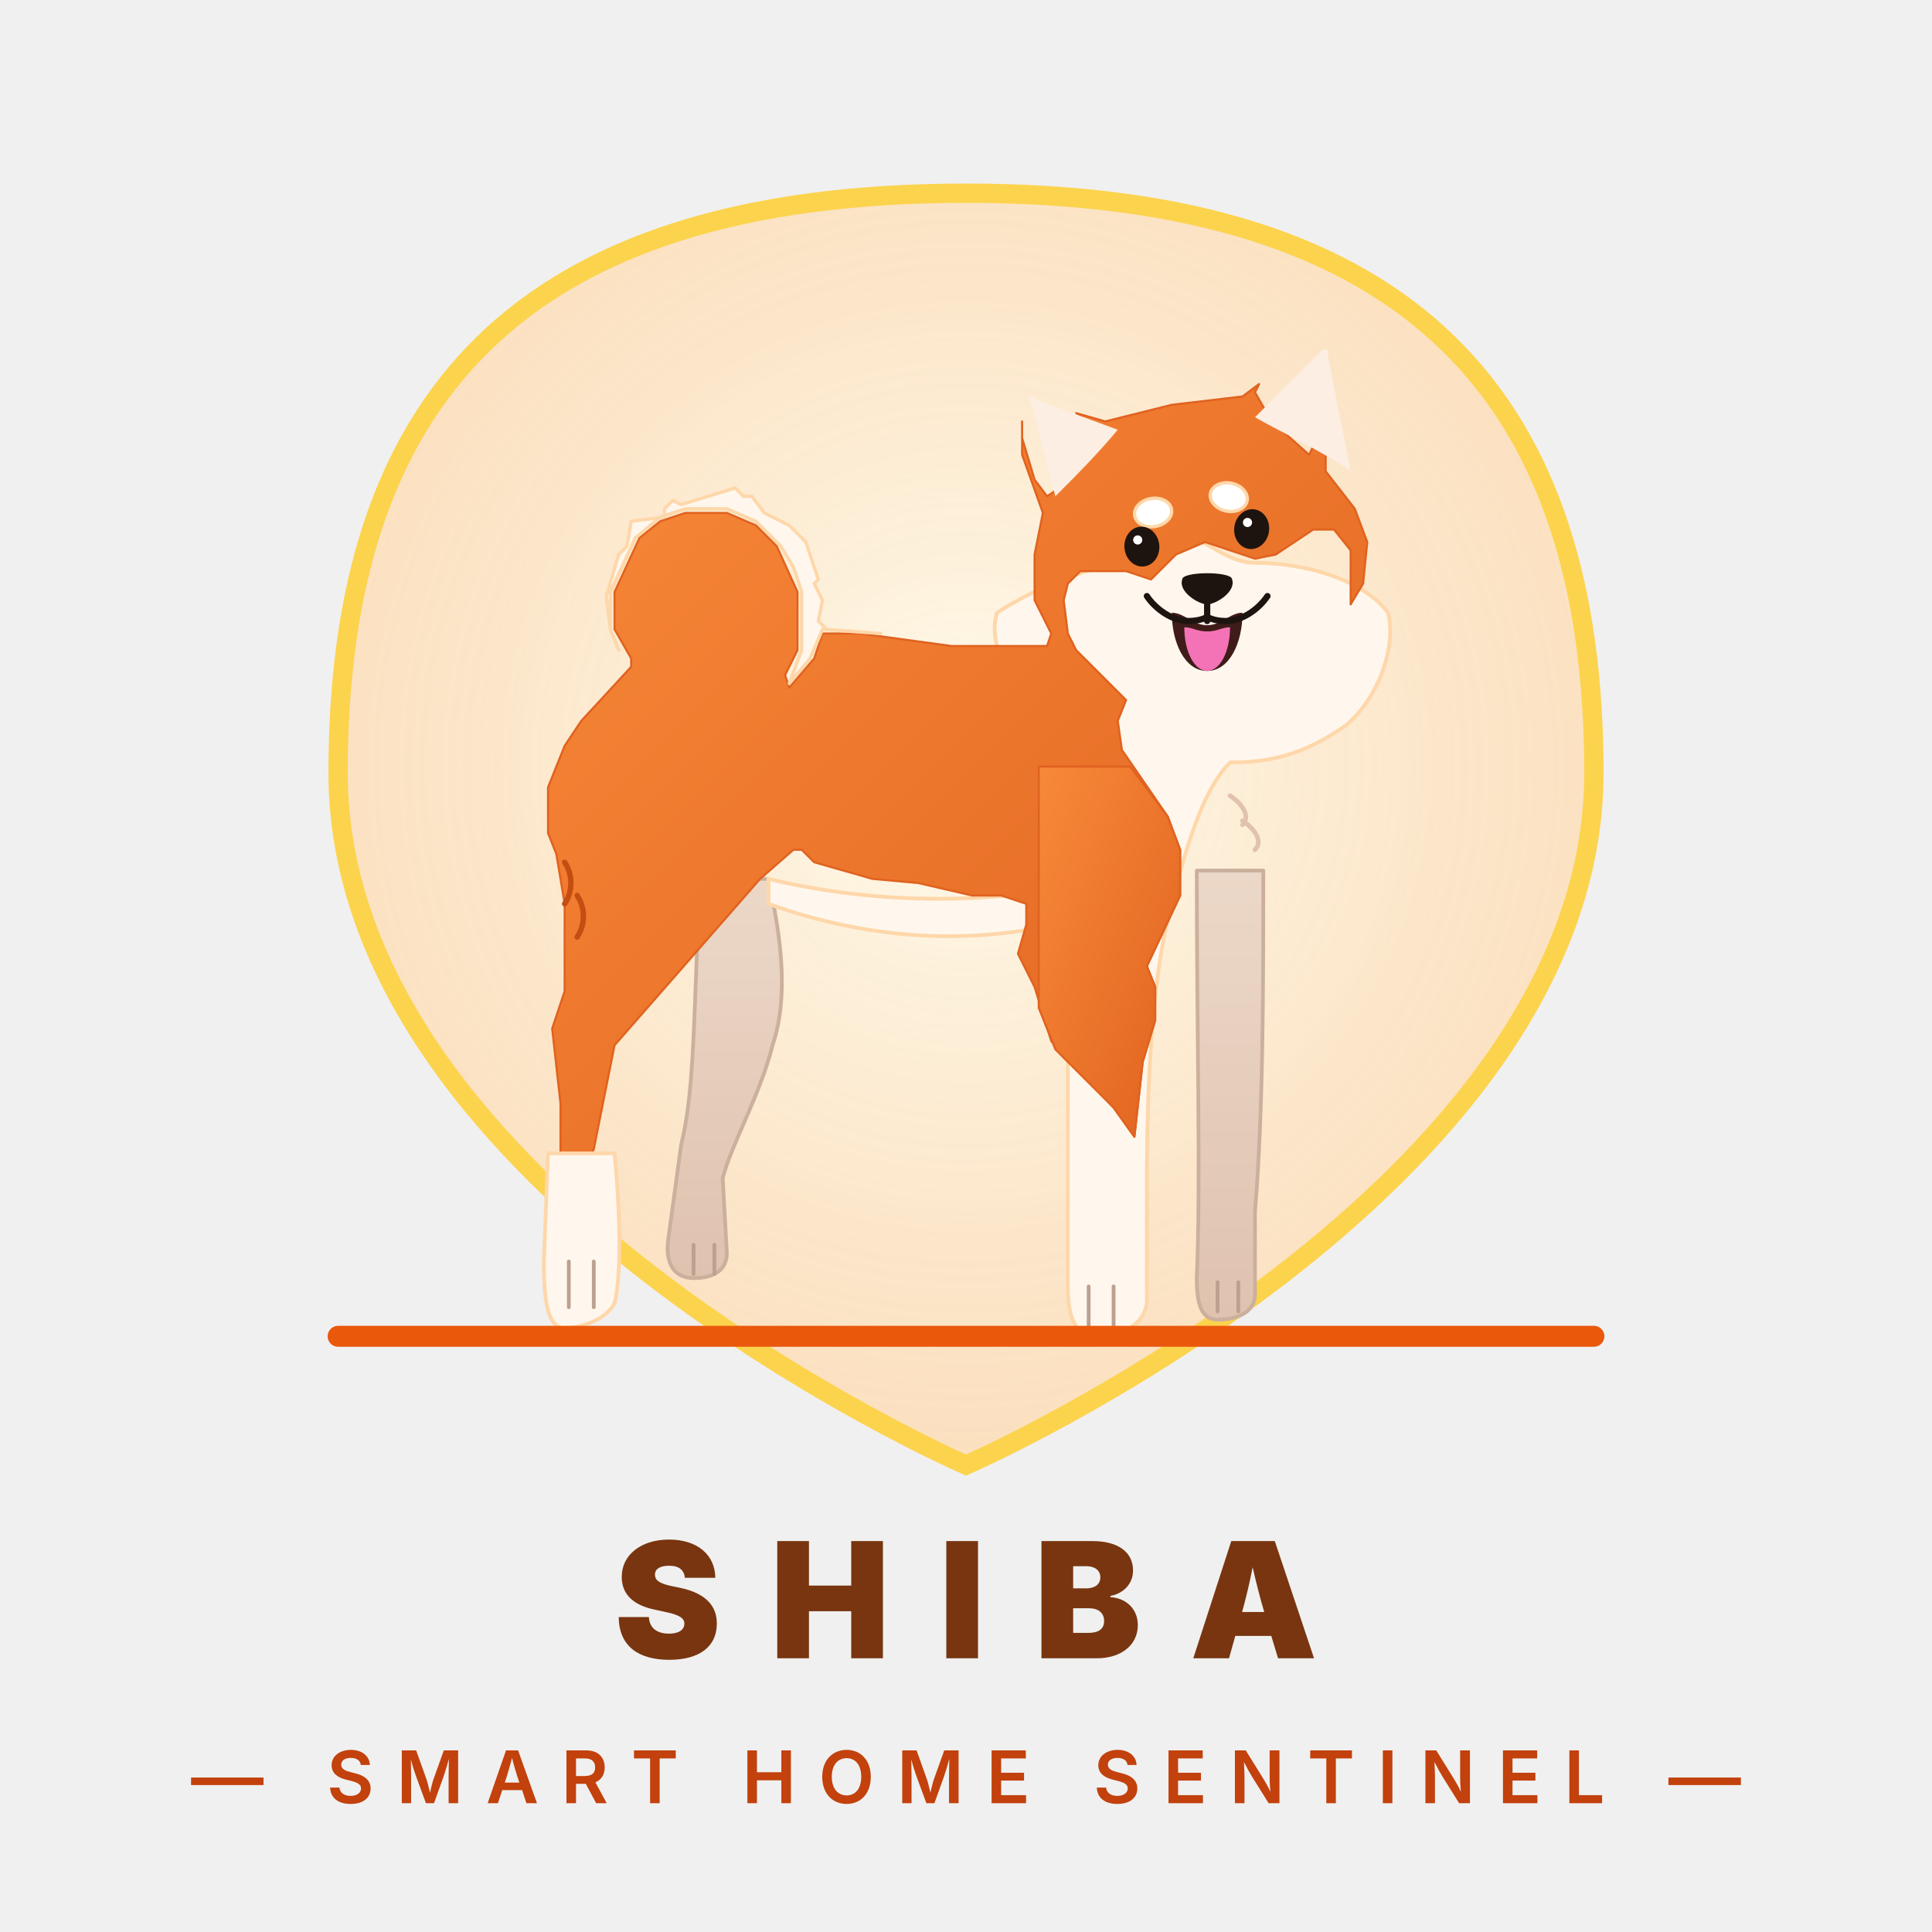
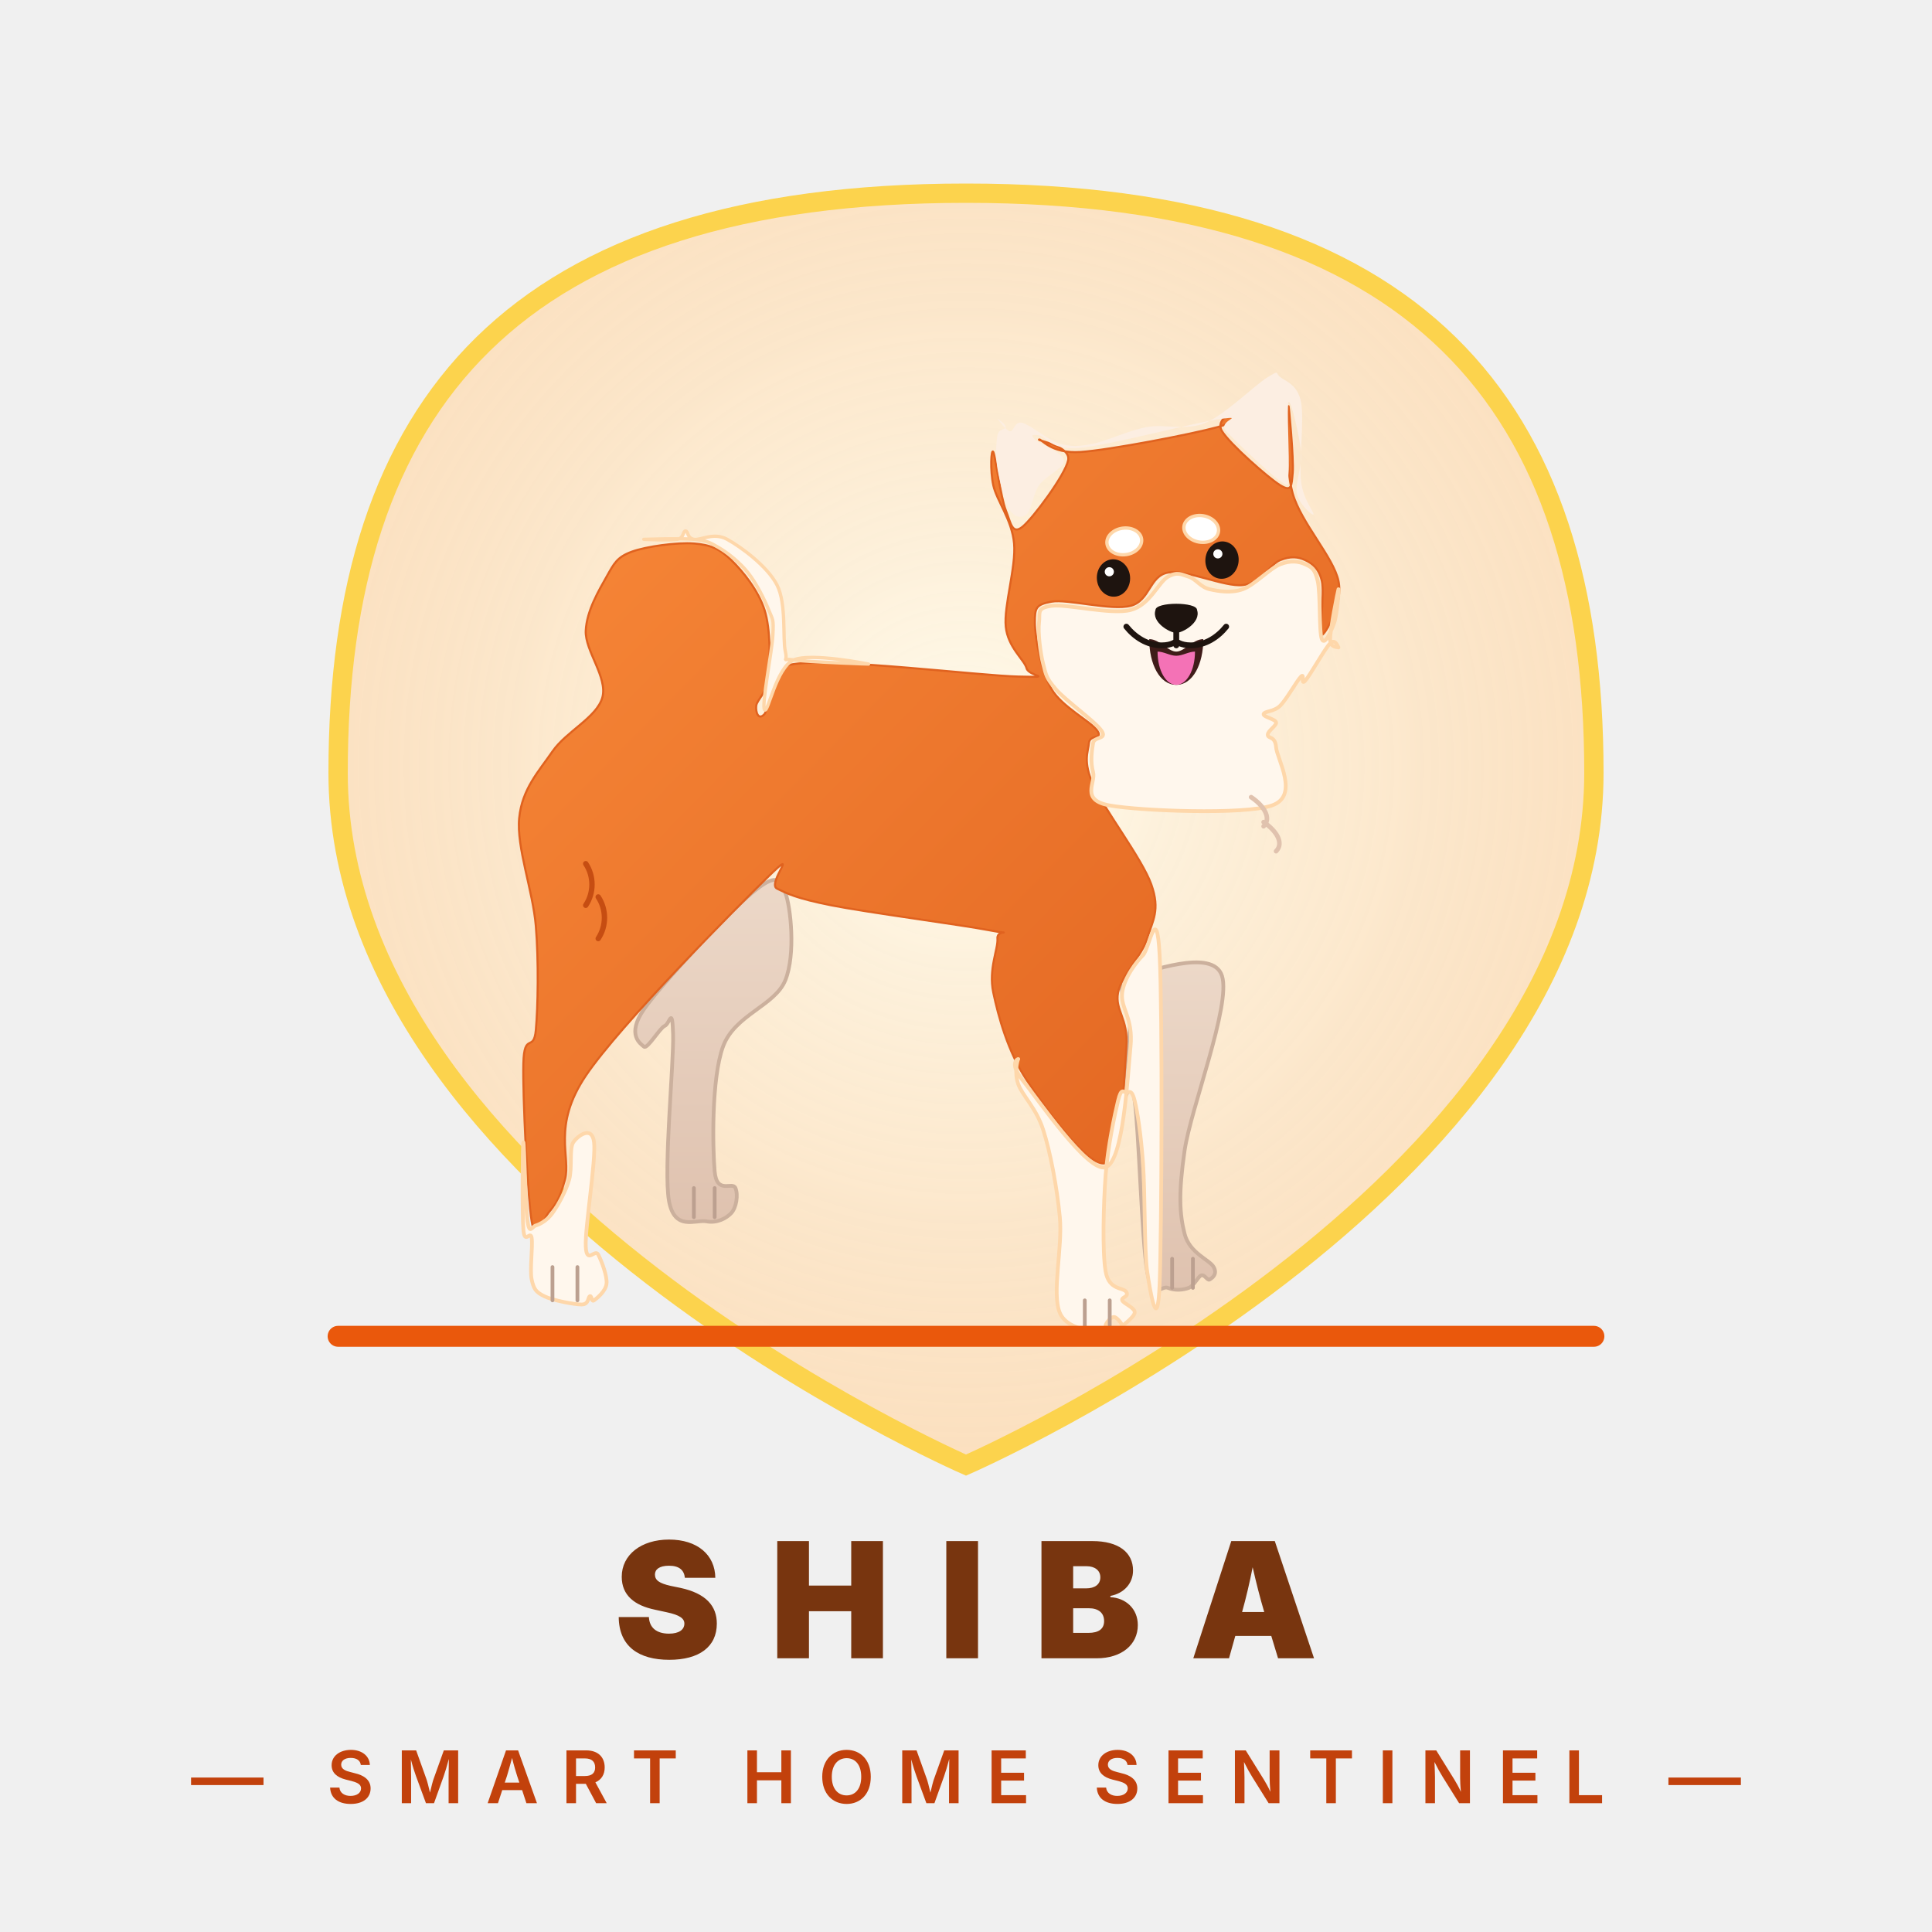
<svg xmlns="http://www.w3.org/2000/svg" viewBox="0 0 120 120" width="100%" height="100%">
  <defs>
    <linearGradient id="shiba-orange" x1="0%" y1="0%" x2="100%" y2="100%">
      <stop offset="0%" stop-color="#f88939" />
      <stop offset="100%" stop-color="#e0621f" />
    </linearGradient>
    <linearGradient id="shiba-far-leg" x1="0%" y1="0%" x2="0%" y2="100%">
      <stop offset="0%" stop-color="#ecd8c8" />
      <stop offset="100%" stop-color="#dfc2af" />
    </linearGradient>
    <radialGradient id="shiba-shield-warm" cx="50%" cy="45%" r="60%">
      <stop offset="0%" stop-color="#fffbeb" stop-opacity="0.95" />
      <stop offset="100%" stop-color="#fed7aa" stop-opacity="0.75" />
    </radialGradient>
  </defs>
  <path d="M 60 12 C 88 12 99 25 99 48 C 99 74 60 91 60 91 C 60 91 21 74 21 48 C 21 25 32 12 60 12 Z" fill="url(#shiba-shield-warm)" stroke="#fcd34d" stroke-width="1.2" />
-   <g transform="translate(23.19, 17.91) scale(0.2583)">
-     <defs>
-       <linearGradient id="shiba-orange" x1="0%" y1="0%" x2="100%" y2="100%">
-         <stop offset="0%" stop-color="#f88939" />
-         <stop offset="100%" stop-color="#e0621f" />
-       </linearGradient>
-       <linearGradient id="shiba-far-leg" x1="0%" y1="0%" x2="0%" y2="100%">
-         <stop offset="0%" stop-color="#edd8c8" />
-         <stop offset="100%" stop-color="#dfc2af" />
-       </linearGradient>
-     </defs>
-     <g id="far-hind-leg" fill="url(#shiba-far-leg)" stroke="#cbb09d" stroke-width="0.9" stroke-linejoin="round">
-       <path d="M 82 142 L 95 142 C 98 156 100 170 96 182 C 93 194 86 206 84 214 L 85 232 C 85 236 82 238 77 238 C 72 238 70 234 71 228 L 74 206 C 77 194 77 178 78 155 Z" />
+   <g transform="translate(24.5, 18.0) scale(0.2583)">
+     <g id="far-hind-leg">
+       <path d="M 94.0 145.0 C 92.7 141.5, 91.7 140.3, 86.0 145.0 C 80.3 149.7, 64.3 166.8, 60.0 173.0 C 55.7 179.2, 59.2 181.3, 60.0 182.0 C 60.8 182.7, 63.8 177.5, 65.0 177.0 C 66.2 176.5, 66.8 172.0, 67.0 179.0 C 67.2 186.0, 64.7 211.5, 66.0 219.0 C 67.3 226.5, 72.5 223.5, 75.0 224.0 C 77.5 224.5, 79.8 223.3, 81.0 222.0 C 82.2 220.7, 82.7 217.7, 82.0 216.0 C 81.3 214.3, 77.5 217.7, 77.0 212.0 C 76.5 206.3, 76.2 189.7, 79.0 182.0 C 81.8 174.3, 91.5 172.2, 94.0 166.0 C 96.5 159.8, 95.3 148.5, 94.0 145.0 Z" fill="url(#shiba-far-leg)" stroke="#cbb09d" stroke-width="0.9" stroke-linejoin="round" />
+       <line x1="72" y1="216" x2="72" y2="223" stroke="#bca090" stroke-width="0.9" stroke-linecap="round" />
+       <line x1="77" y1="216" x2="77" y2="223" stroke="#bca090" stroke-width="0.9" stroke-linecap="round" />
    </g>
-     <line x1="77" y1="230" x2="77" y2="237" stroke="#bca090" stroke-width="0.9" stroke-linecap="round" />
-     <line x1="82" y1="230" x2="82" y2="237" stroke="#bca090" stroke-width="0.9" stroke-linecap="round" />
-     <path d="     M 198 140     L 214 140     C 214 168 214 198 212 222     L 212 242     C 212 246 208 248 203 248     C 199 248 198 244 198 238     C 199 215 198 180 198 140     Z" fill="url(#shiba-far-leg)" stroke="#cbb09d" stroke-width="0.9" stroke-linejoin="round" />
-     <line x1="203" y1="239" x2="203" y2="246" stroke="#bca090" stroke-width="0.9" stroke-linecap="round" />
-     <line x1="208" y1="239" x2="208" y2="246" stroke="#bca090" stroke-width="0.9" stroke-linecap="round" />
-     <path d="M 95 142 C 120 148 145 148 168 144 L 168 152 C 145 158 120 157 95 148 Z" fill="#fff7ed" stroke="#fed7aa" stroke-width="0.9" />
-     <path d="     M 150 78     C 156 74 168 68 180 66     C 187 66 192 60 196 60     C 200 60 205 66 212 66     C 224 66 238 70 244 78     C 246 86 242 98 234 105     C 224 112 216 114 206 114     C 200 120 196 132 192 148     C 188 162 186 185 186 215     L 186 244     C 185 250 179 252 174 252     C 169 252 167 248 167 240     L 167 175     C 168 152 170 132 170 115     C 164 110 156 102 152 92     C 149 85 149 81 150 78     Z" fill="#fff7ed" stroke="#fed7aa" stroke-width="0.9" stroke-linejoin="round" />
-     <path d="M 227.0 21.0 L 228.0 34.0 L 225.0 40.0 L 216.0 32.0 L 212.0 25.0 L 213.0 23.0 L 209.0 26.0 L 192.0 28.0 L 176.0 32.0 L 169.0 30.0 L 173.0 33.0 L 173.0 35.0 L 168.0 40.0 L 165.0 48.0 L 162.0 50.0 L 159.0 46.0 L 156.0 36.0 L 156.0 32.0 L 156.0 40.0 L 161.0 54.0 L 159.0 64.0 L 159.0 75.0 L 163.0 83.0 L 162.0 86.0 L 139.0 86.0 L 117.0 83.0 L 108.0 83.0 L 106.0 89.0 L 100.0 96.0 L 99.0 93.0 L 102.0 87.0 L 102.0 73.0 L 97.0 62.0 L 92.0 57.0 L 85.0 54.0 L 75.0 54.0 L 69.0 56.0 L 64.0 60.0 L 58.0 73.0 L 58.0 82.0 L 62.0 89.0 L 62.0 91.0 L 50.0 104.0 L 46.0 110.0 L 42.0 120.0 L 42.0 131.0 L 44.0 136.0 L 46.0 148.0 L 46.0 169.0 L 43.0 178.0 L 45.0 196.0 L 45.0 218.0 L 49.0 215.0 L 53.0 207.0 L 58.0 182.0 L 93.0 142.0 L 101.0 135.0 L 103.0 135.0 L 106.0 138.0 L 120.0 142.0 L 131.0 143.0 L 144.0 146.0 L 151.0 146.0 L 157.0 148.0 L 157.0 153.0 L 155.0 160.0 L 159.0 168.0 L 163.0 181.0 L 178.0 197.0 L 183.0 204.0 L 185.0 186.0 L 188.0 176.0 L 188.0 168.0 L 186.0 163.0 L 194.0 146.0 L 194.0 135.0 L 191.0 127.0 L 180.0 111.0 L 179.0 104.0 L 181.0 99.0 L 169.0 87.0 L 167.0 83.0 L 166.0 75.0 L 167.0 71.0 L 170.0 68.0 L 181.0 68.0 L 187.0 70.0 L 193.0 64.0 L 200.0 61.0 L 212.0 65.0 L 217.0 64.0 L 226.0 58.0 L 231.0 58.0 L 235.0 63.0 L 235.0 76.0 L 238.0 71.0 L 239.0 61.0 L 236.0 53.0 L 229.0 44.0 L 229.0 32.0 Z" fill="url(#shiba-orange)" stroke="#e0621f" stroke-width="0.5" stroke-linejoin="round" />
-     <path d="M 160.0 115.0 L 160.0 173.0 L 164.0 183.0 L 178.0 197.0 L 183.0 204.0 L 185.0 186.0 L 188.0 176.0 L 188.0 168.0 L 186.0 163.0 L 194.0 146.0 L 194.0 135.0 L 191.0 127.0 L 182.0 115.0 Z" fill="url(#shiba-orange)" stroke="#e0621f" stroke-width="0.5" stroke-linejoin="round" />
-     <path d="M 42 208 L 58 208 C 59 218 60 236 58 244 C 56 248 50 250 46 250 C 42 250 41 244 41 234 Z" fill="#fff7ed" stroke="#fed7aa" stroke-width="0.9" stroke-linejoin="round" />
-     <path d="M 56.0 74.0 L 57.0 82.0 L 59.0 87.0 L 57.0 82.0 L 57.0 73.0 L 63.0 60.0 L 69.0 55.0 L 75.0 53.0 L 85.0 53.0 L 92.0 56.0 L 98.0 62.0 L 101.0 67.0 L 103.0 73.0 L 103.0 87.0 L 100.0 95.0 L 105.0 89.0 L 108.0 82.0 L 122.0 83.0 L 109.0 82.0 L 107.0 80.0 L 108.0 75.0 L 106.0 71.0 L 107.0 70.0 L 104.0 61.0 L 100.0 57.0 L 94.0 54.0 L 91.0 50.0 L 89.0 50.0 L 87.0 48.0 L 74.0 52.0 L 72.0 51.0 L 70.0 53.0 L 70.0 55.0 L 62.0 56.0 L 61.0 62.0 L 59.0 64.0 Z" fill="#fff7ed" stroke="#fed7aa" stroke-width="0.8" stroke-linejoin="round" />
-     <path d="M 164 50 L 158 27 C 157 26 159 26 160 27 L 179 34 C 174 40 169 45 164 50 Z" fill="#fceee2" />
-     <path d="M 212 31 L 228 15 C 229 14 230 15 229.5 16 L 235 44 C 228 39 219 35 212 31 Z" fill="#fceee2" />
+     <g id="far-front-leg">
+       <path d="M 177.0 165.0 C 173.0 165.7, 175.0 167.3, 175.0 169.0 C 175.0 170.7, 177.0 170.8, 177.0 175.0 C 177.0 179.2, 174.8 190.7, 175.0 194.0 C 175.2 197.3, 177.0 188.0, 178.0 195.0 C 179.0 202.0, 179.7 228.5, 181.0 236.0 C 182.3 243.5, 184.3 239.3, 186.0 240.0 C 187.7 240.7, 189.7 240.5, 191.0 240.0 C 192.3 239.5, 193.2 237.3, 194.0 237.0 C 194.8 236.7, 195.5 238.3, 196.0 238.0 C 196.5 237.7, 198.0 236.8, 197.0 235.0 C 196.0 233.2, 191.2 231.7, 190.0 227.0 C 188.8 222.3, 188.5 217.3, 190.0 207.0 C 191.5 196.7, 201.2 172.0, 199.0 165.0 C 196.8 158.0, 181.0 164.3, 177.0 165.0 Z" fill="url(#shiba-far-leg)" stroke="#cbb09d" stroke-width="0.9" stroke-linejoin="round" />
+       <line x1="187" y1="233" x2="187" y2="240" stroke="#bca090" stroke-width="0.9" stroke-linecap="round" />
+       <line x1="192" y1="233" x2="192" y2="240" stroke="#bca090" stroke-width="0.9" stroke-linecap="round" />
+     </g>
+     <path id="main-orange-body" d="M 215.0 28.0 C 215.0 27.2, 216.3 40.8, 216.0 44.0 C 215.7 47.2, 215.8 48.7, 213.0 47.0 C 210.2 45.3, 200.8 37.0, 199.0 34.0 C 197.2 31.0, 202.2 29.2, 202.0 29.0 C 201.8 28.8, 204.2 31.3, 198.0 33.0 C 191.8 34.7, 172.2 38.5, 165.0 39.0 C 157.8 39.5, 155.5 35.7, 155.0 36.0 C 154.5 36.3, 162.7 37.5, 162.0 41.0 C 161.3 44.5, 153.5 55.0, 151.0 57.0 C 148.5 59.0, 148.2 56.0, 147.0 53.0 C 145.8 50.0, 144.5 40.0, 144.0 39.0 C 143.5 38.0, 143.2 43.3, 144.0 47.0 C 144.8 50.7, 148.5 55.3, 149.0 61.0 C 149.5 66.7, 146.5 76.0, 147.0 81.0 C 147.5 86.0, 151.5 89.0, 152.0 91.0 C 152.5 93.0, 159.3 93.2, 150.0 93.0 C 140.7 92.8, 106.2 88.5, 96.0 90.0 C 85.8 91.5, 90.5 100.3, 89.0 102.0 C 87.5 103.7, 86.8 101.5, 87.0 100.0 C 87.2 98.5, 89.7 96.8, 90.0 93.0 C 90.3 89.2, 90.5 81.7, 89.0 77.0 C 87.5 72.3, 83.8 67.7, 81.0 65.0 C 78.2 62.3, 76.0 61.3, 72.0 61.0 C 68.0 60.7, 60.5 61.7, 57.0 63.0 C 53.5 64.3, 52.8 65.8, 51.0 69.0 C 49.2 72.2, 46.2 77.2, 46.0 82.0 C 45.8 86.8, 51.3 93.2, 50.0 98.0 C 48.7 102.8, 41.3 106.2, 38.0 111.0 C 34.7 115.8, 30.7 120.0, 30.0 127.0 C 29.3 134.0, 33.3 144.5, 34.0 153.0 C 34.7 161.5, 34.5 172.5, 34.0 178.0 C 33.5 183.5, 31.2 178.3, 31.0 186.0 C 30.8 193.7, 32.0 218.0, 33.0 224.0 C 34.0 230.0, 35.7 223.7, 37.0 222.0 C 38.3 220.3, 39.5 219.5, 41.0 214.0 C 42.5 208.5, 37.8 201.2, 46.0 189.0 C 54.2 176.8, 82.3 148.5, 90.0 141.0 C 97.7 133.5, 89.5 142.8, 92.0 144.0 C 94.5 145.2, 96.5 146.3, 105.0 148.0 C 113.5 149.7, 136.3 152.7, 143.0 154.0 C 149.7 155.3, 144.8 153.5, 145.0 156.0 C 145.2 158.5, 142.8 163.3, 144.0 169.0 C 145.2 174.7, 147.5 183.2, 152.0 190.0 C 156.5 196.8, 167.0 211.3, 171.0 210.0 C 175.0 208.7, 175.5 188.8, 176.0 182.0 C 176.5 175.2, 173.2 173.3, 174.0 169.0 C 174.8 164.7, 179.7 160.3, 181.0 156.0 C 182.3 151.7, 184.2 149.2, 182.0 143.0 C 179.8 136.8, 170.5 124.7, 168.0 119.0 C 165.5 113.3, 166.8 111.2, 167.0 109.0 C 167.2 106.8, 170.5 108.2, 169.0 106.0 C 167.5 103.8, 160.5 100.3, 158.0 96.0 C 155.5 91.7, 154.0 83.5, 154.0 80.0 C 154.0 76.5, 154.2 75.7, 158.0 75.0 C 161.8 74.3, 172.3 77.2, 177.0 76.0 C 181.7 74.8, 181.5 68.8, 186.0 68.0 C 190.5 67.2, 199.5 71.5, 204.0 71.0 C 208.5 70.5, 210.5 66.0, 213.0 65.0 C 215.5 64.0, 217.3 64.2, 219.0 65.0 C 220.7 65.8, 222.3 67.0, 223.0 70.0 C 223.7 73.0, 222.3 83.0, 223.0 83.0 C 223.7 83.0, 228.2 75.7, 227.0 70.0 C 225.8 64.3, 218.0 56.0, 216.0 49.0 C 214.0 42.0, 215.0 28.8, 215.0 28.0 Z" fill="url(#shiba-orange)" stroke="#e0621f" stroke-width="0.5" stroke-linejoin="round" />
+     <path id="tail-tip" d="M 60.0 60.0 C 60.7 60.0, 69.0 59.7, 72.0 60.0 C 75.0 60.3, 75.8 60.7, 78.0 62.0 C 80.2 63.3, 83.0 65.5, 85.0 68.0 C 87.0 70.5, 89.0 74.5, 90.0 77.0 C 91.0 79.5, 91.2 79.0, 91.0 83.0 C 90.8 87.0, 88.2 100.0, 89.0 101.0 C 89.8 102.0, 91.8 90.8, 96.0 89.0 C 100.2 87.2, 114.0 90.0, 114.0 90.0 C 114.0 90.0, 99.3 89.5, 96.0 89.0 C 92.7 88.5, 94.7 90.0, 94.0 87.0 C 93.3 84.0, 94.3 75.5, 92.0 71.0 C 89.7 66.5, 83.3 61.8, 80.0 60.0 C 76.7 58.2, 73.7 60.3, 72.0 60.0 C 70.3 59.7, 70.7 58.0, 70.0 58.0 C 69.3 58.0, 69.7 59.7, 68.0 60.0 C 66.3 60.3, 59.3 60.0, 60.0 60.0 Z" fill="#fff7ed" stroke="#fed7aa" stroke-width="0.8" stroke-linejoin="round" />
+     <g id="near-hind-sock">
+       <path d="M 31.0 205.0 C 30.8 205.3, 30.7 222.2, 31.0 226.0 C 31.3 229.8, 32.7 226.0, 33.0 228.0 C 33.3 230.0, 32.5 235.7, 33.0 238.0 C 33.5 240.3, 34.0 241.0, 36.0 242.0 C 38.0 243.0, 43.2 244.0, 45.0 244.0 C 46.8 244.0, 46.5 242.2, 47.0 242.0 C 47.5 241.8, 47.3 243.5, 48.0 243.0 C 48.7 242.5, 50.8 240.8, 51.0 239.0 C 51.2 237.2, 49.8 233.5, 49.0 232.0 C 48.2 230.5, 46.2 234.5, 46.0 230.0 C 45.8 225.5, 48.5 209.2, 48.0 205.0 C 47.5 200.8, 44.0 203.5, 43.0 205.0 C 42.0 206.5, 42.8 211.2, 42.0 214.0 C 41.2 216.8, 39.3 220.2, 38.0 222.0 C 36.7 223.8, 35.0 224.7, 34.0 225.0 C 33.0 225.3, 32.5 227.3, 32.0 224.0 C 31.5 220.7, 31.2 204.7, 31.0 205.0 Z" fill="#fff7ed" stroke="#fed7aa" stroke-width="0.9" stroke-linejoin="round" />
+       <line x1="38" y1="235" x2="38" y2="243" stroke="#bca090" stroke-width="0.9" stroke-linecap="round" />
+       <line x1="44" y1="235" x2="44" y2="243" stroke="#bca090" stroke-width="0.9" stroke-linecap="round" />
+     </g>
+     <g id="near-front-arm">
+       <path d="M 184.0 160.0 C 183.3 146.8, 181.5 158.5, 180.0 160.0 C 178.5 161.5, 175.5 165.3, 175.0 169.0 C 174.5 172.7, 177.7 175.0, 177.0 182.0 C 176.3 189.0, 175.3 209.7, 171.0 211.0 C 166.7 212.3, 154.5 194.3, 151.0 190.0 C 147.5 185.7, 150.2 184.8, 150.0 185.0 C 149.8 185.2, 149.0 188.2, 150.0 191.0 C 151.0 193.8, 154.3 196.7, 156.0 202.0 C 157.7 207.3, 159.3 215.7, 160.0 223.0 C 160.7 230.3, 158.0 241.3, 160.0 246.0 C 162.0 250.7, 170.2 250.5, 172.0 251.0 C 173.8 251.5, 170.8 249.7, 171.0 249.0 C 171.2 248.3, 172.3 247.0, 173.0 247.0 C 173.7 247.0, 174.8 248.5, 175.0 249.0 C 175.2 249.5, 173.5 250.5, 174.0 250.0 C 174.5 249.5, 177.8 247.2, 178.0 246.0 C 178.2 244.8, 175.3 243.8, 175.0 243.0 C 174.7 242.2, 176.7 242.2, 176.0 241.0 C 175.3 239.8, 171.8 240.7, 171.0 236.0 C 170.2 231.3, 170.5 219.8, 171.0 213.0 C 171.5 206.2, 173.2 198.3, 174.0 195.0 C 174.8 191.7, 175.3 193.0, 176.0 193.0 C 176.7 193.0, 177.3 192.2, 178.0 195.0 C 178.7 197.8, 179.5 203.2, 180.0 210.0 C 180.5 216.8, 180.3 231.2, 181.0 236.0 C 181.7 240.8, 183.5 251.7, 184.0 239.0 C 184.5 226.3, 184.7 173.2, 184.0 160.0 Z" fill="#fff7ed" stroke="#fed7aa" stroke-width="0.9" stroke-linejoin="round" />
+       <line x1="166" y1="243" x2="166" y2="250" stroke="#bca090" stroke-width="0.9" stroke-linecap="round" />
+       <line x1="172" y1="243" x2="172" y2="250" stroke="#bca090" stroke-width="0.9" stroke-linecap="round" />
+     </g>
+     <path id="face-cream" d="M 227.0 72.0 C 227.2 71.3, 226.7 78.0, 226.0 80.0 C 225.3 82.0, 223.7 85.7, 223.0 84.0 C 222.3 82.3, 222.7 73.0, 222.0 70.0 C 221.3 67.0, 220.5 66.7, 219.0 66.0 C 217.5 65.3, 215.5 65.0, 213.0 66.0 C 210.5 67.0, 206.8 71.0, 204.0 72.0 C 201.2 73.0, 198.2 72.5, 196.0 72.0 C 193.8 71.5, 192.7 69.5, 191.0 69.0 C 189.3 68.5, 188.3 67.7, 186.0 69.0 C 183.7 70.3, 181.7 75.8, 177.0 77.0 C 172.3 78.2, 161.7 75.5, 158.0 76.0 C 154.3 76.5, 155.3 77.7, 155.0 80.0 C 154.7 82.3, 155.3 87.3, 156.0 90.0 C 156.7 92.7, 156.7 93.3, 159.0 96.0 C 161.3 98.7, 168.5 103.8, 170.0 106.0 C 171.5 108.2, 168.3 107.3, 168.0 109.0 C 167.7 110.7, 167.3 113.5, 168.0 116.0 C 168.7 118.5, 164.8 122.7, 172.0 124.0 C 179.2 125.3, 204.3 126.3, 211.0 124.0 C 217.7 121.7, 212.2 112.8, 212.0 110.0 C 211.8 107.2, 210.0 108.0, 210.0 107.0 C 210.0 106.0, 212.2 104.8, 212.0 104.0 C 211.8 103.2, 208.8 102.7, 209.0 102.0 C 209.2 101.3, 211.5 101.5, 213.0 100.0 C 214.5 98.5, 217.0 94.0, 218.0 93.0 C 219.0 92.0, 217.8 95.3, 219.0 94.0 C 220.2 92.7, 223.7 86.3, 225.0 85.0 C 226.3 83.7, 227.0 86.2, 227.0 86.0 C 227.0 85.8, 225.0 86.3, 225.0 84.0 C 225.0 81.7, 226.8 72.7, 227.0 72.0 Z" fill="#fff7ed" stroke="#fed7aa" stroke-width="0.9" stroke-linejoin="round" />
+     <path d="M 218.0 27.0 C 217.2 22.8, 214.3 22.0, 213.0 21.0 C 211.7 20.0, 213.0 19.2, 210.0 21.0 C 207.0 22.8, 199.8 30.0, 195.0 32.0 C 190.2 34.0, 185.5 32.2, 181.0 33.0 C 176.5 33.8, 171.5 36.3, 168.0 37.0 C 164.5 37.7, 162.8 37.8, 160.0 37.0 C 157.2 36.2, 153.0 32.5, 151.0 32.0 C 149.0 31.5, 149.0 34.2, 148.0 34.0 C 147.0 33.8, 145.2 31.2, 145.0 31.0 C 144.8 30.8, 147.0 32.3, 147.0 33.0 C 147.0 33.7, 145.3 33.3, 145.0 35.0 C 144.7 36.7, 144.5 40.0, 145.0 43.0 C 145.5 46.0, 146.8 51.2, 148.0 53.0 C 149.2 54.8, 150.8 55.0, 152.0 54.0 C 153.2 53.0, 153.5 49.2, 155.0 47.0 C 156.5 44.8, 161.2 42.8, 161.0 41.0 C 160.8 39.2, 155.0 37.0, 154.0 36.0 C 153.0 35.0, 153.2 34.7, 155.0 35.0 C 156.8 35.3, 157.7 38.7, 165.0 38.0 C 172.3 37.3, 193.2 31.7, 199.0 31.0 C 204.8 30.3, 197.7 31.5, 200.0 34.0 C 202.3 36.5, 210.5 44.3, 213.0 46.0 C 215.5 47.7, 214.7 47.2, 215.0 44.0 C 215.3 40.8, 214.5 27.8, 215.0 27.0 C 215.5 26.2, 217.7 35.3, 218.0 39.0 C 218.3 42.7, 216.5 46.5, 217.0 49.0 C 217.5 51.5, 220.8 54.5, 221.0 54.0 C 221.2 53.5, 218.5 50.5, 218.0 46.0 C 217.5 41.5, 218.8 31.2, 218.0 27.0 Z" fill="#fceee2" />
    <path d="M 46 138 C 48 141 48 145 46 148" fill="none" stroke="#c64d12" stroke-width="1.3" stroke-linecap="round" />
    <path d="M 49 146 C 51 149 51 153 49 156" fill="none" stroke="#c64d12" stroke-width="1.3" stroke-linecap="round" />
-     <g stroke="#bca090" stroke-width="0.9" stroke-linecap="round">
-       <line x1="47" y1="234" x2="47" y2="245" />
-       <line x1="53" y1="234" x2="53" y2="245" />
-       <line x1="172" y1="240" x2="172" y2="252" />
-       <line x1="178" y1="240" x2="178" y2="252" />
-     </g>
    <path d="M 206 122 C 209 124 211 127 209 129" fill="none" stroke="#e0c2ae" stroke-width="1.1" stroke-linecap="round" />
    <path d="M 209 128 C 212 130 214 133 212 135" fill="none" stroke="#e0c2ae" stroke-width="1.1" stroke-linecap="round" />
-     <ellipse cx="187.5" cy="53.9" rx="4.5" ry="3.4" transform="rotate(-10 187.5 53.9)" fill="#ffffff" stroke="#fed7aa" stroke-width="0.8" />
-     <ellipse cx="205.7" cy="50.2" rx="4.5" ry="3.4" transform="rotate(12 205.7 50.2)" fill="#ffffff" stroke="#fed7aa" stroke-width="0.8" />
-     <ellipse cx="184.8" cy="62.1" rx="4.2" ry="4.8" transform="rotate(-5 184.8 62.1)" fill="#1e140f" />
-     <ellipse cx="211.2" cy="57.9" rx="4.2" ry="4.8" transform="rotate(8 211.2 57.9)" fill="#1e140f" />
-     <circle cx="183.8" cy="60.5" r="1.1" fill="#ffffff" />
-     <circle cx="210.2" cy="56.3" r="1.1" fill="#ffffff" />
-     <path d="M 194.5 70 C 194.5 68 206.5 68 206.5 70 C 207.5 73 202.5 76 200.5 76 C 198.5 76 193.5 73 194.5 70 Z" fill="#1e140f" />
-     <path d="M 192 78 C 195 78 197 81 200.5 81 C 204 81 206 78 209 78 C 209 85 206 92 200.5 92 C 195 92 192 85 192 78 Z" fill="#3f1c19" />
-     <path d="M 195 81.5 C 197 81.5 198 82.5 200.5 82.5 C 203 82.5 204 81.5 206 81.5 C 206 87.5 203.5 92 200.5 92 C 197.5 92 195 87.5 195 81.5 Z" fill="#f472b6" />
-     <path d="M 200.5 76 L 200.5 80 M 186 74 C 188 77 192 80 196 80 C 199 80 200.5 79 200.5 79 C 200.5 79 202 80 205 80 C 209 80 213 77 215 74" fill="none" stroke="#1e140f" stroke-width="1.5" stroke-linecap="round" stroke-linejoin="round" />
+     <ellipse cx="175.5" cy="60.5" rx="4.2" ry="3.2" transform="rotate(-8 175.5 60.5)" fill="#ffffff" stroke="#fed7aa" stroke-width="0.8" />
+     <ellipse cx="194.0" cy="57.5" rx="4.2" ry="3.2" transform="rotate(10 194.0 57.5)" fill="#ffffff" stroke="#fed7aa" stroke-width="0.8" />
+     <ellipse cx="172.9" cy="69.3" rx="4.0" ry="4.5" transform="rotate(-4 172.9 69.3)" fill="#1e140f" />
+     <ellipse cx="199.0" cy="65.0" rx="4.0" ry="4.5" transform="rotate(6 199.0 65.0)" fill="#1e140f" />
+     <circle cx="171.9" cy="67.8" r="1.1" fill="#ffffff" />
+     <circle cx="198.0" cy="63.5" r="1.1" fill="#ffffff" />
+     <path d="M 183.0 77.0 C 183.0 75.0 193.0 75.0 193.0 77.0 C 194.0 80.0 189.5 82.5 188.0 82.5 C 186.5 82.5 182.0 80.0 183.0 77.0 Z" fill="#1e140f" />
+     <path d="M 181.5 84.0 C 184.0 84.0 186.0 87.0 188.0 87.0 C 190.0 87.0 192.0 84.0 194.5 84.0 C 194.5 90.0 192.0 95.0 188.0 95.0 C 184.0 95.0 181.5 90.0 181.5 84.0 Z" fill="#3f1c19" />
+     <path d="M 183.5 87.0 C 185.0 87.0 186.5 88.0 188.0 88.0 C 189.5 88.0 191.0 87.0 192.5 87.0 C 192.5 91.5 190.5 95.0 188.0 95.0 C 185.5 95.0 183.5 91.5 183.5 87.0 Z" fill="#f472b6" />
+     <path d="M 188.0 82.5 L 188.0 85.5 M 176.0 81.0 C 178.0 83.5 181.0 85.5 184.5 85.5 C 187.0 85.5 188.0 84.5 188.0 84.5 C 188.0 84.5 189.0 85.5 191.5 85.5 C 195.0 85.5 198.0 83.5 200.0 81.0" fill="none" stroke="#1e140f" stroke-width="1.4" stroke-linecap="round" stroke-linejoin="round" />
  </g>
  <path d="M 21 83.00 L 99 83.00" stroke="#ea580c" stroke-width="1.3" stroke-linecap="round" />
  <text x="60" y="103" text-anchor="middle" font-family="system-ui, -apple-system, sans-serif" font-weight="900" font-size="10" fill="#78350f" letter-spacing="3">SHIBA</text>
  <text x="60" y="112" text-anchor="middle" font-family="system-ui, -apple-system, sans-serif" font-weight="600" font-size="4.5" fill="#c2410c" letter-spacing="1.4">― SMART HOME SENTINEL ―</text>
</svg>
